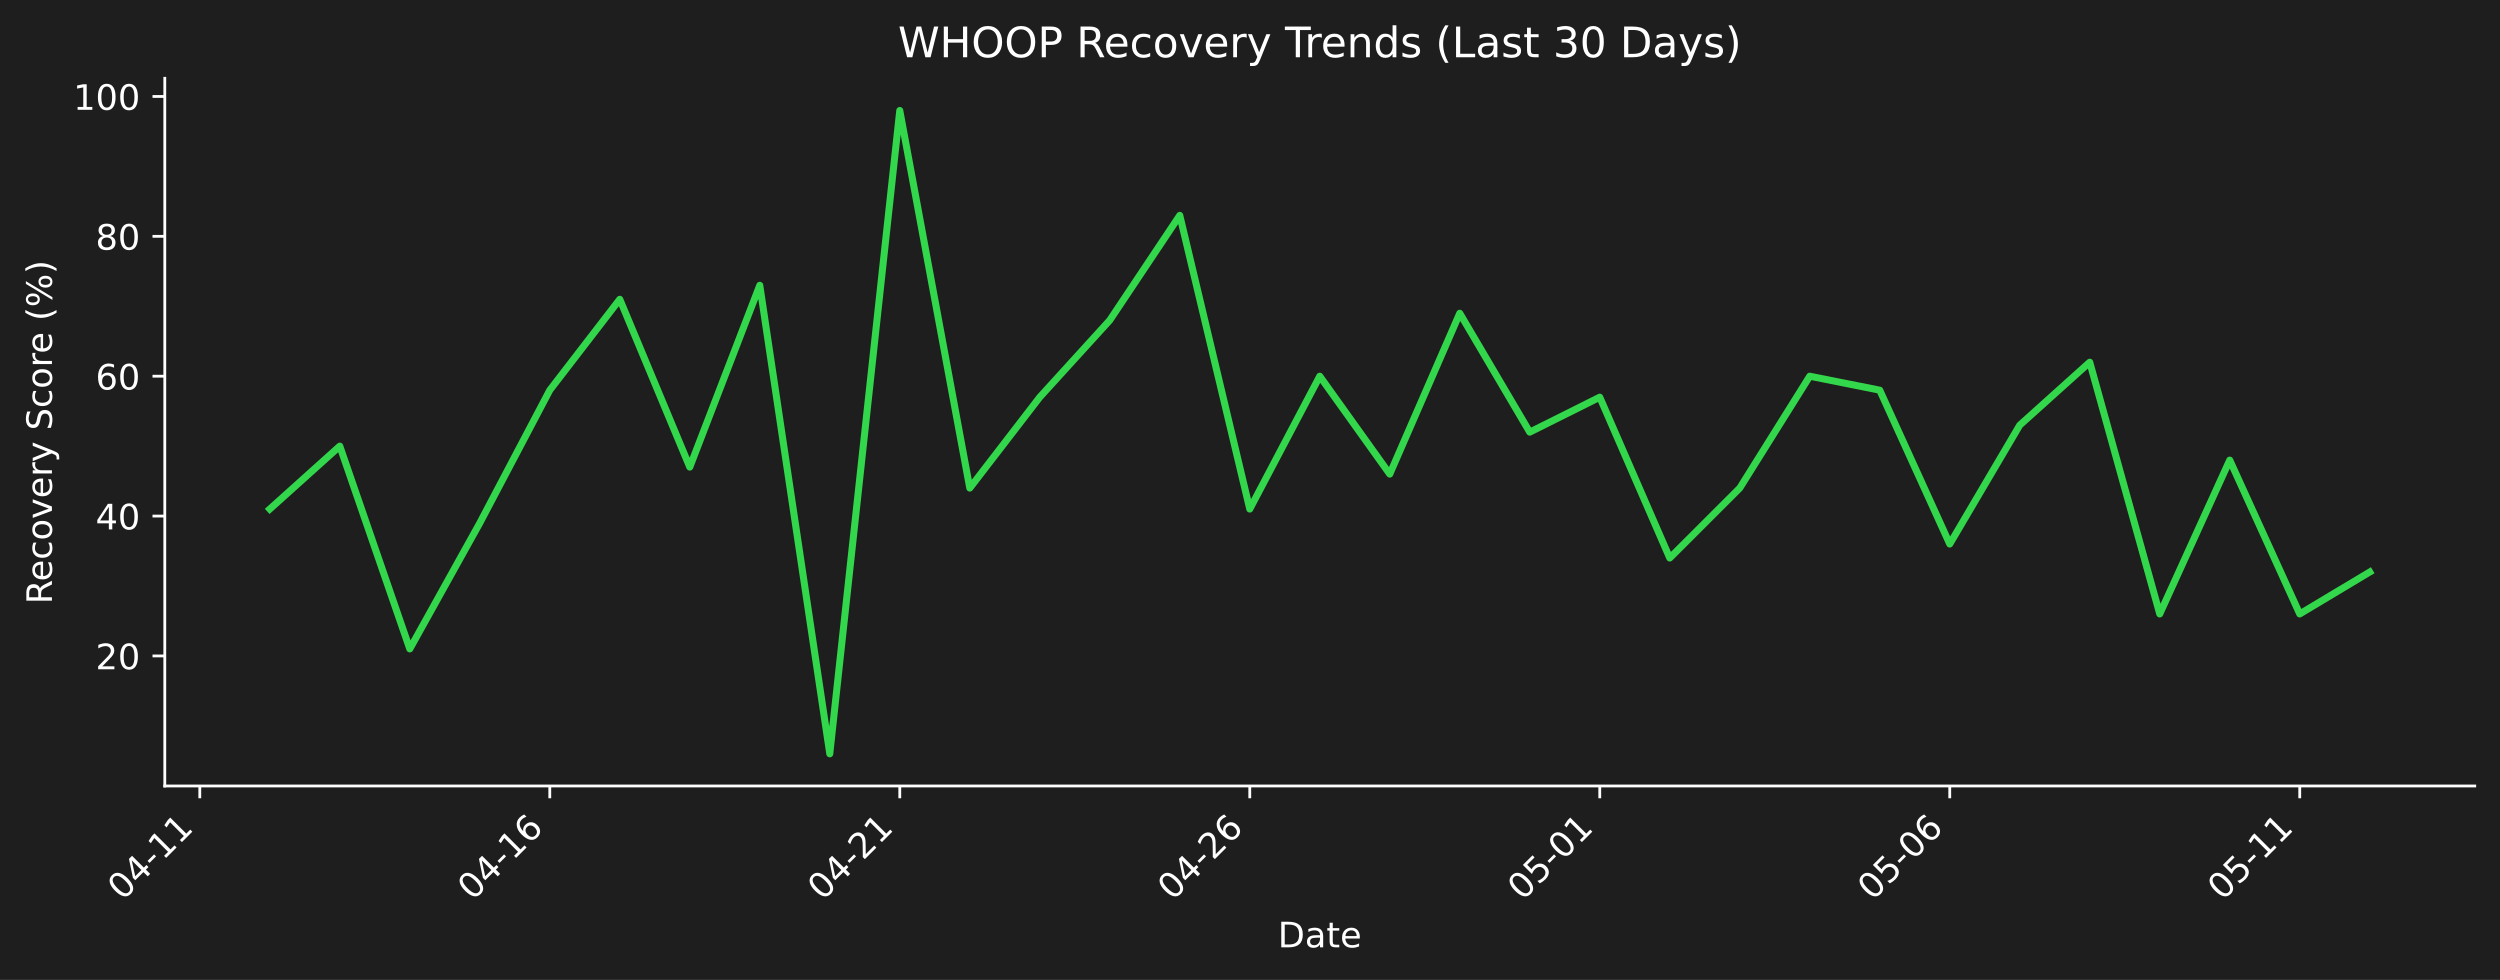
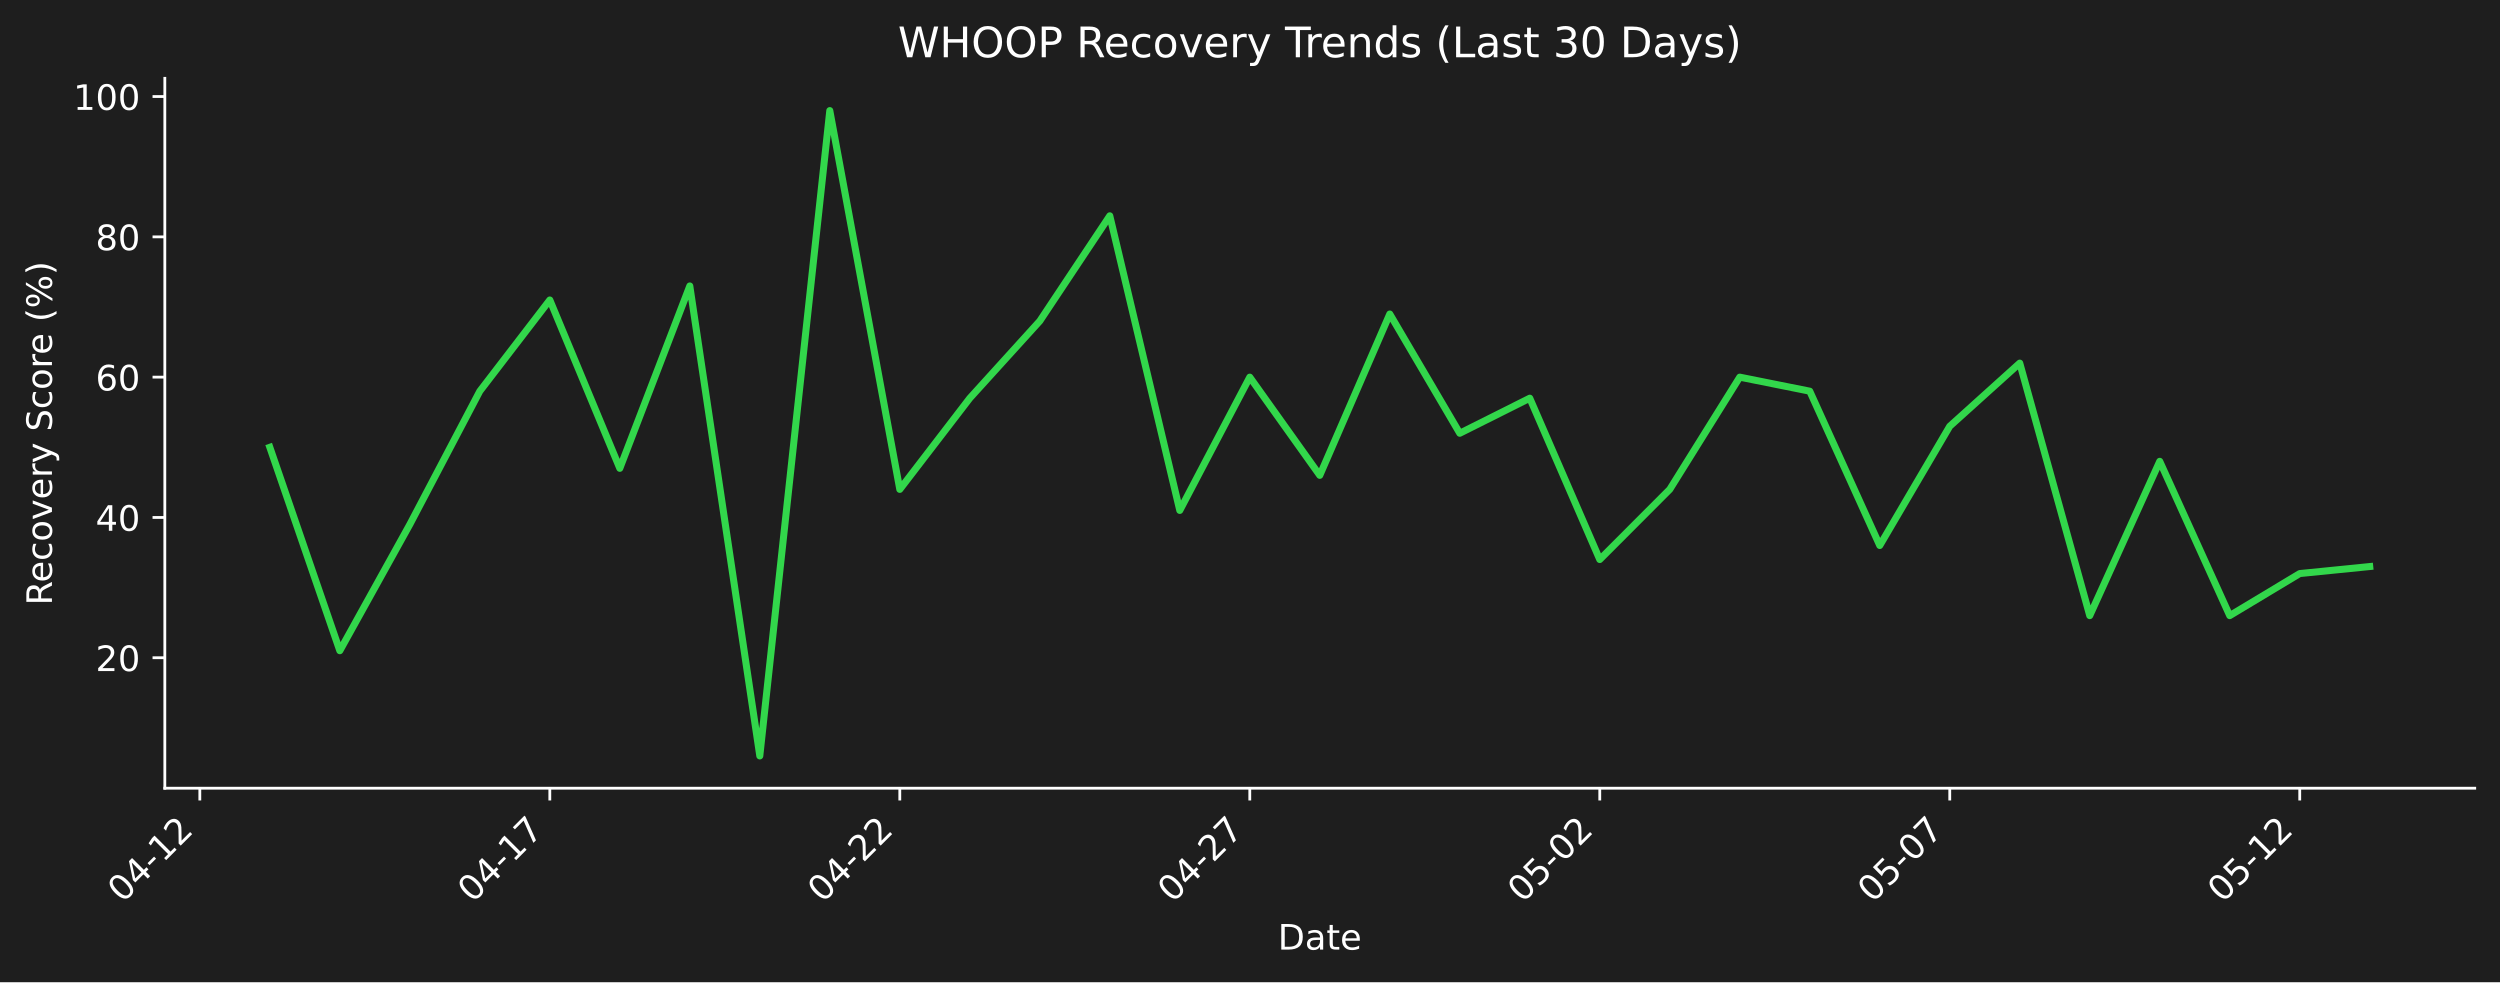
- <svg xmlns="http://www.w3.org/2000/svg" xmlns:xlink="http://www.w3.org/1999/xlink" width="712.496pt" height="279.271pt" viewBox="0 0 712.496 279.271" version="1.1">
+ <svg xmlns="http://www.w3.org/2000/svg" xmlns:xlink="http://www.w3.org/1999/xlink" width="712.361pt" height="279.863pt" viewBox="0 0 712.361 279.863" version="1.1">
  <defs>
    <style type="text/css">*{stroke-linejoin: round; stroke-linecap: butt}</style>
  </defs>
  <g id="figure_1">
    <g id="patch_1">
-       <path d="M 0 279.271  L 712.496 279.271  L 712.496 0  L 0 0  z " style="fill: #1e1e1e" />
+       <path d="M 0 279.863  L 712.361 279.863  L 712.361 0  L 0 0  z " style="fill: #1e1e1e" />
    </g>
    <g id="axes_1">
      <g id="patch_2">
-         <path d="M 46.966 224.002  L 705.296 224.002  L 705.296 22.318  L 46.966 22.318  L 46.966 224.002  z " style="fill: none" />
+         <path d="M 46.966 224.595  L 705.161 224.595  L 705.161 22.318  L 46.966 22.318  L 46.966 224.595  z " style="fill: none" />
      </g>
      <g id="matplotlib.axis_1">
        <g id="xtick_1">
          <g id="line2d_1">
            <defs>
-               <path id="m07e16ad190" d="M 0 0  L 0 3.5  " style="stroke: #ffffff; stroke-width: 0.8" />
+               <path id="mc8cf920bc6" d="M 0 0  L 0 3.5  " style="stroke: #ffffff; stroke-width: 0.8" />
            </defs>
            <g>
-               <use xlink:href="#m07e16ad190" x="56.94" y="224.002" style="fill: #ffffff; stroke: #ffffff; stroke-width: 0.8" />
+               <use xlink:href="#mc8cf920bc6" x="56.938" y="224.595" style="fill: #ffffff; stroke: #ffffff; stroke-width: 0.8" />
            </g>
          </g>
          <g id="text_1">
-             <g style="fill: #ffffff" transform="translate(34.92278 256.9221) rotate(-45) scale(0.1 -0.1)">
+             <g style="fill: #ffffff" transform="translate(34.92074 257.5148) rotate(-45) scale(0.1 -0.1)">
              <defs>
                <path id="DejaVuSans-30" d="M 2034 4250  Q 1547 4250 1301 3770  Q 1056 3291 1056 2328  Q 1056 1369 1301 889  Q 1547 409 2034 409  Q 2525 409 2770 889  Q 3016 1369 3016 2328  Q 3016 3291 2770 3770  Q 2525 4250 2034 4250  z M 2034 4750  Q 2819 4750 3233 4129  Q 3647 3509 3647 2328  Q 3647 1150 3233 529  Q 2819 -91 2034 -91  Q 1250 -91 836 529  Q 422 1150 422 2328  Q 422 3509 836 4129  Q 1250 4750 2034 4750  z " transform="scale(0.015625)" />
                <path id="DejaVuSans-34" d="M 2419 4116  L 825 1625  L 2419 1625  L 2419 4116  z M 2253 4666  L 3047 4666  L 3047 1625  L 3713 1625  L 3713 1100  L 3047 1100  L 3047 0  L 2419 0  L 2419 1100  L 313 1100  L 313 1709  L 2253 4666  z " transform="scale(0.015625)" />
                <path id="DejaVuSans-2d" d="M 313 2009  L 1997 2009  L 1997 1497  L 313 1497  L 313 2009  z " transform="scale(0.015625)" />
                <path id="DejaVuSans-31" d="M 794 531  L 1825 531  L 1825 4091  L 703 3866  L 703 4441  L 1819 4666  L 2450 4666  L 2450 531  L 3481 531  L 3481 0  L 794 0  L 794 531  z " transform="scale(0.015625)" />
+                 <path id="DejaVuSans-32" d="M 1228 531  L 3431 531  L 3431 0  L 469 0  L 469 531  Q 828 903 1448 1529  Q 2069 2156 2228 2338  Q 2531 2678 2651 2914  Q 2772 3150 2772 3378  Q 2772 3750 2511 3984  Q 2250 4219 1831 4219  Q 1534 4219 1204 4116  Q 875 4013 500 3803  L 500 4441  Q 881 4594 1212 4672  Q 1544 4750 1819 4750  Q 2544 4750 2975 4387  Q 3406 4025 3406 3419  Q 3406 3131 3298 2873  Q 3191 2616 2906 2266  Q 2828 2175 2409 1742  Q 1991 1309 1228 531  z " transform="scale(0.015625)" />
              </defs>
              <use xlink:href="#DejaVuSans-30" />
              <use xlink:href="#DejaVuSans-34" transform="translate(63.62305 0)" />
              <use xlink:href="#DejaVuSans-2d" transform="translate(127.2461 0)" />
              <use xlink:href="#DejaVuSans-31" transform="translate(163.3301 0)" />
-               <use xlink:href="#DejaVuSans-31" transform="translate(226.9531 0)" />
+               <use xlink:href="#DejaVuSans-32" transform="translate(226.9531 0)" />
            </g>
          </g>
        </g>
        <g id="xtick_2">
          <g id="line2d_2">
            <g>
-               <use xlink:href="#m07e16ad190" x="156.687" y="224.002" style="fill: #ffffff; stroke: #ffffff; stroke-width: 0.8" />
+               <use xlink:href="#mc8cf920bc6" x="156.665" y="224.595" style="fill: #ffffff; stroke: #ffffff; stroke-width: 0.8" />
            </g>
          </g>
          <g id="text_2">
-             <g style="fill: #ffffff" transform="translate(134.6698 256.9221) rotate(-45) scale(0.1 -0.1)">
-               <defs>
-                 <path id="DejaVuSans-36" d="M 2113 2584  Q 1688 2584 1439 2293  Q 1191 2003 1191 1497  Q 1191 994 1439 701  Q 1688 409 2113 409  Q 2538 409 2786 701  Q 3034 994 3034 1497  Q 3034 2003 2786 2293  Q 2538 2584 2113 2584  z M 3366 4563  L 3366 3988  Q 3128 4100 2886 4159  Q 2644 4219 2406 4219  Q 1781 4219 1451 3797  Q 1122 3375 1075 2522  Q 1259 2794 1537 2939  Q 1816 3084 2150 3084  Q 2853 3084 3261 2657  Q 3669 2231 3669 1497  Q 3669 778 3244 343  Q 2819 -91 2113 -91  Q 1303 -91 875 529  Q 447 1150 447 2328  Q 447 3434 972 4092  Q 1497 4750 2381 4750  Q 2619 4750 2861 4703  Q 3103 4656 3366 4563  z " transform="scale(0.015625)" />
+             <g style="fill: #ffffff" transform="translate(134.6473 257.5148) rotate(-45) scale(0.1 -0.1)">
+               <defs>
+                 <path id="DejaVuSans-37" d="M 525 4666  L 3525 4666  L 3525 4397  L 1831 0  L 1172 0  L 2766 4134  L 525 4134  L 525 4666  z " transform="scale(0.015625)" />
              </defs>
              <use xlink:href="#DejaVuSans-30" />
              <use xlink:href="#DejaVuSans-34" transform="translate(63.62305 0)" />
              <use xlink:href="#DejaVuSans-2d" transform="translate(127.2461 0)" />
              <use xlink:href="#DejaVuSans-31" transform="translate(163.3301 0)" />
-               <use xlink:href="#DejaVuSans-36" transform="translate(226.9531 0)" />
+               <use xlink:href="#DejaVuSans-37" transform="translate(226.9531 0)" />
            </g>
          </g>
        </g>
        <g id="xtick_3">
          <g id="line2d_3">
            <g>
-               <use xlink:href="#m07e16ad190" x="256.434" y="224.002" style="fill: #ffffff; stroke: #ffffff; stroke-width: 0.8" />
+               <use xlink:href="#mc8cf920bc6" x="256.391" y="224.595" style="fill: #ffffff; stroke: #ffffff; stroke-width: 0.8" />
            </g>
          </g>
          <g id="text_3">
-             <g style="fill: #ffffff" transform="translate(234.4167 256.9221) rotate(-45) scale(0.1 -0.1)">
-               <defs>
-                 <path id="DejaVuSans-32" d="M 1228 531  L 3431 531  L 3431 0  L 469 0  L 469 531  Q 828 903 1448 1529  Q 2069 2156 2228 2338  Q 2531 2678 2651 2914  Q 2772 3150 2772 3378  Q 2772 3750 2511 3984  Q 2250 4219 1831 4219  Q 1534 4219 1204 4116  Q 875 4013 500 3803  L 500 4441  Q 881 4594 1212 4672  Q 1544 4750 1819 4750  Q 2544 4750 2975 4387  Q 3406 4025 3406 3419  Q 3406 3131 3298 2873  Q 3191 2616 2906 2266  Q 2828 2175 2409 1742  Q 1991 1309 1228 531  z " transform="scale(0.015625)" />
-               </defs>
+             <g style="fill: #ffffff" transform="translate(234.3738 257.5148) rotate(-45) scale(0.1 -0.1)">
              <use xlink:href="#DejaVuSans-30" />
              <use xlink:href="#DejaVuSans-34" transform="translate(63.62305 0)" />
              <use xlink:href="#DejaVuSans-2d" transform="translate(127.2461 0)" />
              <use xlink:href="#DejaVuSans-32" transform="translate(163.3301 0)" />
-               <use xlink:href="#DejaVuSans-31" transform="translate(226.9531 0)" />
+               <use xlink:href="#DejaVuSans-32" transform="translate(226.9531 0)" />
            </g>
          </g>
        </g>
        <g id="xtick_4">
          <g id="line2d_4">
            <g>
-               <use xlink:href="#m07e16ad190" x="356.181" y="224.002" style="fill: #ffffff; stroke: #ffffff; stroke-width: 0.8" />
+               <use xlink:href="#mc8cf920bc6" x="356.118" y="224.595" style="fill: #ffffff; stroke: #ffffff; stroke-width: 0.8" />
            </g>
          </g>
          <g id="text_4">
-             <g style="fill: #ffffff" transform="translate(334.1637 256.9221) rotate(-45) scale(0.1 -0.1)">
+             <g style="fill: #ffffff" transform="translate(334.1003 257.5148) rotate(-45) scale(0.1 -0.1)">
              <use xlink:href="#DejaVuSans-30" />
              <use xlink:href="#DejaVuSans-34" transform="translate(63.62305 0)" />
              <use xlink:href="#DejaVuSans-2d" transform="translate(127.2461 0)" />
              <use xlink:href="#DejaVuSans-32" transform="translate(163.3301 0)" />
-               <use xlink:href="#DejaVuSans-36" transform="translate(226.9531 0)" />
+               <use xlink:href="#DejaVuSans-37" transform="translate(226.9531 0)" />
            </g>
          </g>
        </g>
        <g id="xtick_5">
          <g id="line2d_5">
            <g>
-               <use xlink:href="#m07e16ad190" x="455.928" y="224.002" style="fill: #ffffff; stroke: #ffffff; stroke-width: 0.8" />
+               <use xlink:href="#mc8cf920bc6" x="455.844" y="224.595" style="fill: #ffffff; stroke: #ffffff; stroke-width: 0.8" />
            </g>
          </g>
          <g id="text_5">
-             <g style="fill: #ffffff" transform="translate(433.9107 256.9221) rotate(-45) scale(0.1 -0.1)">
+             <g style="fill: #ffffff" transform="translate(433.8268 257.5148) rotate(-45) scale(0.1 -0.1)">
              <defs>
                <path id="DejaVuSans-35" d="M 691 4666  L 3169 4666  L 3169 4134  L 1269 4134  L 1269 2991  Q 1406 3038 1543 3061  Q 1681 3084 1819 3084  Q 2600 3084 3056 2656  Q 3513 2228 3513 1497  Q 3513 744 3044 326  Q 2575 -91 1722 -91  Q 1428 -91 1123 -41  Q 819 9 494 109  L 494 744  Q 775 591 1075 516  Q 1375 441 1709 441  Q 2250 441 2565 725  Q 2881 1009 2881 1497  Q 2881 1984 2565 2268  Q 2250 2553 1709 2553  Q 1456 2553 1204 2497  Q 953 2441 691 2322  L 691 4666  z " transform="scale(0.015625)" />
              </defs>
              <use xlink:href="#DejaVuSans-30" />
              <use xlink:href="#DejaVuSans-35" transform="translate(63.62305 0)" />
              <use xlink:href="#DejaVuSans-2d" transform="translate(127.2461 0)" />
              <use xlink:href="#DejaVuSans-30" transform="translate(163.3301 0)" />
-               <use xlink:href="#DejaVuSans-31" transform="translate(226.9531 0)" />
+               <use xlink:href="#DejaVuSans-32" transform="translate(226.9531 0)" />
            </g>
          </g>
        </g>
        <g id="xtick_6">
          <g id="line2d_6">
            <g>
-               <use xlink:href="#m07e16ad190" x="555.675" y="224.002" style="fill: #ffffff; stroke: #ffffff; stroke-width: 0.8" />
+               <use xlink:href="#mc8cf920bc6" x="555.571" y="224.595" style="fill: #ffffff; stroke: #ffffff; stroke-width: 0.8" />
            </g>
          </g>
          <g id="text_6">
-             <g style="fill: #ffffff" transform="translate(533.6576 256.9221) rotate(-45) scale(0.1 -0.1)">
+             <g style="fill: #ffffff" transform="translate(533.5533 257.5148) rotate(-45) scale(0.1 -0.1)">
              <use xlink:href="#DejaVuSans-30" />
              <use xlink:href="#DejaVuSans-35" transform="translate(63.62305 0)" />
              <use xlink:href="#DejaVuSans-2d" transform="translate(127.2461 0)" />
              <use xlink:href="#DejaVuSans-30" transform="translate(163.3301 0)" />
-               <use xlink:href="#DejaVuSans-36" transform="translate(226.9531 0)" />
+               <use xlink:href="#DejaVuSans-37" transform="translate(226.9531 0)" />
            </g>
          </g>
        </g>
        <g id="xtick_7">
          <g id="line2d_7">
            <g>
-               <use xlink:href="#m07e16ad190" x="655.422" y="224.002" style="fill: #ffffff; stroke: #ffffff; stroke-width: 0.8" />
+               <use xlink:href="#mc8cf920bc6" x="655.297" y="224.595" style="fill: #ffffff; stroke: #ffffff; stroke-width: 0.8" />
            </g>
          </g>
          <g id="text_7">
-             <g style="fill: #ffffff" transform="translate(633.4046 256.9221) rotate(-45) scale(0.1 -0.1)">
+             <g style="fill: #ffffff" transform="translate(633.2798 257.5148) rotate(-45) scale(0.1 -0.1)">
              <use xlink:href="#DejaVuSans-30" />
              <use xlink:href="#DejaVuSans-35" transform="translate(63.62305 0)" />
              <use xlink:href="#DejaVuSans-2d" transform="translate(127.2461 0)" />
              <use xlink:href="#DejaVuSans-31" transform="translate(163.3301 0)" />
-               <use xlink:href="#DejaVuSans-31" transform="translate(226.9531 0)" />
+               <use xlink:href="#DejaVuSans-32" transform="translate(226.9531 0)" />
            </g>
          </g>
        </g>
        <g id="text_8">
-           <g style="fill: #ffffff" transform="translate(364.1798 269.9911) scale(0.1 -0.1)">
+           <g style="fill: #ffffff" transform="translate(364.1123 270.5838) scale(0.1 -0.1)">
            <defs>
              <path id="DejaVuSans-44" d="M 1259 4147  L 1259 519  L 2022 519  Q 2988 519 3436 956  Q 3884 1394 3884 2338  Q 3884 3275 3436 3711  Q 2988 4147 2022 4147  L 1259 4147  z M 628 4666  L 1925 4666  Q 3281 4666 3915 4102  Q 4550 3538 4550 2338  Q 4550 1131 3912 565  Q 3275 0 1925 0  L 628 0  L 628 4666  z " transform="scale(0.015625)" />
              <path id="DejaVuSans-61" d="M 2194 1759  Q 1497 1759 1228 1600  Q 959 1441 959 1056  Q 959 750 1161 570  Q 1363 391 1709 391  Q 2188 391 2477 730  Q 2766 1069 2766 1631  L 2766 1759  L 2194 1759  z M 3341 1997  L 3341 0  L 2766 0  L 2766 531  Q 2569 213 2275 61  Q 1981 -91 1556 -91  Q 1019 -91 701 211  Q 384 513 384 1019  Q 384 1609 779 1909  Q 1175 2209 1959 2209  L 2766 2209  L 2766 2266  Q 2766 2663 2505 2880  Q 2244 3097 1772 3097  Q 1472 3097 1187 3025  Q 903 2953 641 2809  L 641 3341  Q 956 3463 1253 3523  Q 1550 3584 1831 3584  Q 2591 3584 2966 3190  Q 3341 2797 3341 1997  z " transform="scale(0.015625)" />
              <path id="DejaVuSans-74" d="M 1172 4494  L 1172 3500  L 2356 3500  L 2356 3053  L 1172 3053  L 1172 1153  Q 1172 725 1289 603  Q 1406 481 1766 481  L 2356 481  L 2356 0  L 1766 0  Q 1100 0 847 248  Q 594 497 594 1153  L 594 3053  L 172 3053  L 172 3500  L 594 3500  L 594 4494  L 1172 4494  z " transform="scale(0.015625)" />
              <path id="DejaVuSans-65" d="M 3597 1894  L 3597 1613  L 953 1613  Q 991 1019 1311 708  Q 1631 397 2203 397  Q 2534 397 2845 478  Q 3156 559 3463 722  L 3463 178  Q 3153 47 2828 -22  Q 2503 -91 2169 -91  Q 1331 -91 842 396  Q 353 884 353 1716  Q 353 2575 817 3079  Q 1281 3584 2069 3584  Q 2775 3584 3186 3129  Q 3597 2675 3597 1894  z M 3022 2063  Q 3016 2534 2758 2815  Q 2500 3097 2075 3097  Q 1594 3097 1305 2825  Q 1016 2553 972 2059  L 3022 2063  z " transform="scale(0.015625)" />
            </defs>
            <use xlink:href="#DejaVuSans-44" />
            <use xlink:href="#DejaVuSans-61" transform="translate(77.00195 0)" />
            <use xlink:href="#DejaVuSans-74" transform="translate(138.2812 0)" />
            <use xlink:href="#DejaVuSans-65" transform="translate(177.4902 0)" />
          </g>
        </g>
      </g>
      <g id="matplotlib.axis_2">
        <g id="ytick_1">
          <g id="line2d_8">
            <defs>
-               <path id="mb70e938acf" d="M 0 0  L -3.5 0  " style="stroke: #ffffff; stroke-width: 0.8" />
+               <path id="m9663bc8ad2" d="M 0 0  L -3.5 0  " style="stroke: #ffffff; stroke-width: 0.8" />
            </defs>
            <g>
-               <use xlink:href="#mb70e938acf" x="46.966" y="186.934" style="fill: #ffffff; stroke: #ffffff; stroke-width: 0.8" />
+               <use xlink:href="#m9663bc8ad2" x="46.966" y="187.418" style="fill: #ffffff; stroke: #ffffff; stroke-width: 0.8" />
            </g>
          </g>
          <g id="text_9">
-             <g style="fill: #ffffff" transform="translate(27.24063 190.733) scale(0.1 -0.1)">
+             <g style="fill: #ffffff" transform="translate(27.24063 191.2168) scale(0.1 -0.1)">
              <use xlink:href="#DejaVuSans-32" />
              <use xlink:href="#DejaVuSans-30" transform="translate(63.62305 0)" />
            </g>
          </g>
        </g>
        <g id="ytick_2">
          <g id="line2d_9">
            <g>
-               <use xlink:href="#mb70e938acf" x="46.966" y="147.075" style="fill: #ffffff; stroke: #ffffff; stroke-width: 0.8" />
+               <use xlink:href="#m9663bc8ad2" x="46.966" y="147.442" style="fill: #ffffff; stroke: #ffffff; stroke-width: 0.8" />
            </g>
          </g>
          <g id="text_10">
-             <g style="fill: #ffffff" transform="translate(27.24063 150.8745) scale(0.1 -0.1)">
+             <g style="fill: #ffffff" transform="translate(27.24063 151.2411) scale(0.1 -0.1)">
              <use xlink:href="#DejaVuSans-34" />
              <use xlink:href="#DejaVuSans-30" transform="translate(63.62305 0)" />
            </g>
          </g>
        </g>
        <g id="ytick_3">
          <g id="line2d_10">
            <g>
-               <use xlink:href="#mb70e938acf" x="46.966" y="107.217" style="fill: #ffffff; stroke: #ffffff; stroke-width: 0.8" />
+               <use xlink:href="#m9663bc8ad2" x="46.966" y="107.466" style="fill: #ffffff; stroke: #ffffff; stroke-width: 0.8" />
            </g>
          </g>
          <g id="text_11">
-             <g style="fill: #ffffff" transform="translate(27.24063 111.016) scale(0.1 -0.1)">
+             <g style="fill: #ffffff" transform="translate(27.24063 111.2655) scale(0.1 -0.1)">
+               <defs>
+                 <path id="DejaVuSans-36" d="M 2113 2584  Q 1688 2584 1439 2293  Q 1191 2003 1191 1497  Q 1191 994 1439 701  Q 1688 409 2113 409  Q 2538 409 2786 701  Q 3034 994 3034 1497  Q 3034 2003 2786 2293  Q 2538 2584 2113 2584  z M 3366 4563  L 3366 3988  Q 3128 4100 2886 4159  Q 2644 4219 2406 4219  Q 1781 4219 1451 3797  Q 1122 3375 1075 2522  Q 1259 2794 1537 2939  Q 1816 3084 2150 3084  Q 2853 3084 3261 2657  Q 3669 2231 3669 1497  Q 3669 778 3244 343  Q 2819 -91 2113 -91  Q 1303 -91 875 529  Q 447 1150 447 2328  Q 447 3434 972 4092  Q 1497 4750 2381 4750  Q 2619 4750 2861 4703  Q 3103 4656 3366 4563  z " transform="scale(0.015625)" />
+               </defs>
              <use xlink:href="#DejaVuSans-36" />
              <use xlink:href="#DejaVuSans-30" transform="translate(63.62305 0)" />
            </g>
          </g>
        </g>
        <g id="ytick_4">
          <g id="line2d_11">
            <g>
-               <use xlink:href="#mb70e938acf" x="46.966" y="67.358" style="fill: #ffffff; stroke: #ffffff; stroke-width: 0.8" />
+               <use xlink:href="#m9663bc8ad2" x="46.966" y="67.491" style="fill: #ffffff; stroke: #ffffff; stroke-width: 0.8" />
            </g>
          </g>
          <g id="text_12">
-             <g style="fill: #ffffff" transform="translate(27.24063 71.15746) scale(0.1 -0.1)">
+             <g style="fill: #ffffff" transform="translate(27.24063 71.28982) scale(0.1 -0.1)">
              <defs>
                <path id="DejaVuSans-38" d="M 2034 2216  Q 1584 2216 1326 1975  Q 1069 1734 1069 1313  Q 1069 891 1326 650  Q 1584 409 2034 409  Q 2484 409 2743 651  Q 3003 894 3003 1313  Q 3003 1734 2745 1975  Q 2488 2216 2034 2216  z M 1403 2484  Q 997 2584 770 2862  Q 544 3141 544 3541  Q 544 4100 942 4425  Q 1341 4750 2034 4750  Q 2731 4750 3128 4425  Q 3525 4100 3525 3541  Q 3525 3141 3298 2862  Q 3072 2584 2669 2484  Q 3125 2378 3379 2068  Q 3634 1759 3634 1313  Q 3634 634 3220 271  Q 2806 -91 2034 -91  Q 1263 -91 848 271  Q 434 634 434 1313  Q 434 1759 690 2068  Q 947 2378 1403 2484  z M 1172 3481  Q 1172 3119 1398 2916  Q 1625 2713 2034 2713  Q 2441 2713 2670 2916  Q 2900 3119 2900 3481  Q 2900 3844 2670 4047  Q 2441 4250 2034 4250  Q 1625 4250 1398 4047  Q 1172 3844 1172 3481  z " transform="scale(0.015625)" />
              </defs>
              <use xlink:href="#DejaVuSans-38" />
              <use xlink:href="#DejaVuSans-30" transform="translate(63.62305 0)" />
            </g>
          </g>
        </g>
        <g id="ytick_5">
          <g id="line2d_12">
            <g>
-               <use xlink:href="#mb70e938acf" x="46.966" y="27.5" style="fill: #ffffff; stroke: #ffffff; stroke-width: 0.8" />
+               <use xlink:href="#m9663bc8ad2" x="46.966" y="27.515" style="fill: #ffffff; stroke: #ffffff; stroke-width: 0.8" />
            </g>
          </g>
          <g id="text_13">
-             <g style="fill: #ffffff" transform="translate(20.87813 31.29895) scale(0.1 -0.1)">
+             <g style="fill: #ffffff" transform="translate(20.87813 31.31418) scale(0.1 -0.1)">
              <use xlink:href="#DejaVuSans-31" />
              <use xlink:href="#DejaVuSans-30" transform="translate(63.62305 0)" />
              <use xlink:href="#DejaVuSans-30" transform="translate(127.2461 0)" />
            </g>
          </g>
        </g>
        <g id="text_14">
-           <g style="fill: #ffffff" transform="translate(14.79844 172.1781) rotate(-90) scale(0.1 -0.1)">
+           <g style="fill: #ffffff" transform="translate(14.79844 172.4745) rotate(-90) scale(0.1 -0.1)">
            <defs>
              <path id="DejaVuSans-52" d="M 2841 2188  Q 3044 2119 3236 1894  Q 3428 1669 3622 1275  L 4263 0  L 3584 0  L 2988 1197  Q 2756 1666 2539 1819  Q 2322 1972 1947 1972  L 1259 1972  L 1259 0  L 628 0  L 628 4666  L 2053 4666  Q 2853 4666 3247 4331  Q 3641 3997 3641 3322  Q 3641 2881 3436 2590  Q 3231 2300 2841 2188  z M 1259 4147  L 1259 2491  L 2053 2491  Q 2509 2491 2742 2702  Q 2975 2913 2975 3322  Q 2975 3731 2742 3939  Q 2509 4147 2053 4147  L 1259 4147  z " transform="scale(0.015625)" />
              <path id="DejaVuSans-63" d="M 3122 3366  L 3122 2828  Q 2878 2963 2633 3030  Q 2388 3097 2138 3097  Q 1578 3097 1268 2742  Q 959 2388 959 1747  Q 959 1106 1268 751  Q 1578 397 2138 397  Q 2388 397 2633 464  Q 2878 531 3122 666  L 3122 134  Q 2881 22 2623 -34  Q 2366 -91 2075 -91  Q 1284 -91 818 406  Q 353 903 353 1747  Q 353 2603 823 3093  Q 1294 3584 2113 3584  Q 2378 3584 2631 3529  Q 2884 3475 3122 3366  z " transform="scale(0.015625)" />
              <path id="DejaVuSans-6f" d="M 1959 3097  Q 1497 3097 1228 2736  Q 959 2375 959 1747  Q 959 1119 1226 758  Q 1494 397 1959 397  Q 2419 397 2687 759  Q 2956 1122 2956 1747  Q 2956 2369 2687 2733  Q 2419 3097 1959 3097  z M 1959 3584  Q 2709 3584 3137 3096  Q 3566 2609 3566 1747  Q 3566 888 3137 398  Q 2709 -91 1959 -91  Q 1206 -91 779 398  Q 353 888 353 1747  Q 353 2609 779 3096  Q 1206 3584 1959 3584  z " transform="scale(0.015625)" />
              <path id="DejaVuSans-76" d="M 191 3500  L 800 3500  L 1894 563  L 2988 3500  L 3597 3500  L 2284 0  L 1503 0  L 191 3500  z " transform="scale(0.015625)" />
              <path id="DejaVuSans-72" d="M 2631 2963  Q 2534 3019 2420 3045  Q 2306 3072 2169 3072  Q 1681 3072 1420 2755  Q 1159 2438 1159 1844  L 1159 0  L 581 0  L 581 3500  L 1159 3500  L 1159 2956  Q 1341 3275 1631 3429  Q 1922 3584 2338 3584  Q 2397 3584 2469 3576  Q 2541 3569 2628 3553  L 2631 2963  z " transform="scale(0.015625)" />
              <path id="DejaVuSans-79" d="M 2059 -325  Q 1816 -950 1584 -1140  Q 1353 -1331 966 -1331  L 506 -1331  L 506 -850  L 844 -850  Q 1081 -850 1212 -737  Q 1344 -625 1503 -206  L 1606 56  L 191 3500  L 800 3500  L 1894 763  L 2988 3500  L 3597 3500  L 2059 -325  z " transform="scale(0.015625)" />
              <path id="DejaVuSans-20" transform="scale(0.015625)" />
              <path id="DejaVuSans-53" d="M 3425 4513  L 3425 3897  Q 3066 4069 2747 4153  Q 2428 4238 2131 4238  Q 1616 4238 1336 4038  Q 1056 3838 1056 3469  Q 1056 3159 1242 3001  Q 1428 2844 1947 2747  L 2328 2669  Q 3034 2534 3370 2195  Q 3706 1856 3706 1288  Q 3706 609 3251 259  Q 2797 -91 1919 -91  Q 1588 -91 1214 -16  Q 841 59 441 206  L 441 856  Q 825 641 1194 531  Q 1563 422 1919 422  Q 2459 422 2753 634  Q 3047 847 3047 1241  Q 3047 1584 2836 1778  Q 2625 1972 2144 2069  L 1759 2144  Q 1053 2284 737 2584  Q 422 2884 422 3419  Q 422 4038 858 4394  Q 1294 4750 2059 4750  Q 2388 4750 2728 4690  Q 3069 4631 3425 4513  z " transform="scale(0.015625)" />
              <path id="DejaVuSans-28" d="M 1984 4856  Q 1566 4138 1362 3434  Q 1159 2731 1159 2009  Q 1159 1288 1364 580  Q 1569 -128 1984 -844  L 1484 -844  Q 1016 -109 783 600  Q 550 1309 550 2009  Q 550 2706 781 3412  Q 1013 4119 1484 4856  L 1984 4856  z " transform="scale(0.015625)" />
              <path id="DejaVuSans-25" d="M 4653 2053  Q 4381 2053 4226 1822  Q 4072 1591 4072 1178  Q 4072 772 4226 539  Q 4381 306 4653 306  Q 4919 306 5073 539  Q 5228 772 5228 1178  Q 5228 1588 5073 1820  Q 4919 2053 4653 2053  z M 4653 2450  Q 5147 2450 5437 2106  Q 5728 1763 5728 1178  Q 5728 594 5436 251  Q 5144 -91 4653 -91  Q 4153 -91 3862 251  Q 3572 594 3572 1178  Q 3572 1766 3864 2108  Q 4156 2450 4653 2450  z M 1428 4353  Q 1159 4353 1004 4120  Q 850 3888 850 3481  Q 850 3069 1003 2837  Q 1156 2606 1428 2606  Q 1700 2606 1854 2837  Q 2009 3069 2009 3481  Q 2009 3884 1853 4118  Q 1697 4353 1428 4353  z M 4250 4750  L 4750 4750  L 1831 -91  L 1331 -91  L 4250 4750  z M 1428 4750  Q 1922 4750 2215 4408  Q 2509 4066 2509 3481  Q 2509 2891 2217 2550  Q 1925 2209 1428 2209  Q 931 2209 642 2551  Q 353 2894 353 3481  Q 353 4063 643 4406  Q 934 4750 1428 4750  z " transform="scale(0.015625)" />
              <path id="DejaVuSans-29" d="M 513 4856  L 1013 4856  Q 1481 4119 1714 3412  Q 1947 2706 1947 2009  Q 1947 1309 1714 600  Q 1481 -109 1013 -844  L 513 -844  Q 928 -128 1133 580  Q 1338 1288 1338 2009  Q 1338 2731 1133 3434  Q 928 4138 513 4856  z " transform="scale(0.015625)" />
            </defs>
            <use xlink:href="#DejaVuSans-52" />
            <use xlink:href="#DejaVuSans-65" transform="translate(64.98242 0)" />
            <use xlink:href="#DejaVuSans-63" transform="translate(126.5059 0)" />
            <use xlink:href="#DejaVuSans-6f" transform="translate(181.4863 0)" />
            <use xlink:href="#DejaVuSans-76" transform="translate(242.668 0)" />
            <use xlink:href="#DejaVuSans-65" transform="translate(301.8477 0)" />
            <use xlink:href="#DejaVuSans-72" transform="translate(363.3711 0)" />
            <use xlink:href="#DejaVuSans-79" transform="translate(404.4844 0)" />
            <use xlink:href="#DejaVuSans-20" transform="translate(463.6641 0)" />
            <use xlink:href="#DejaVuSans-53" transform="translate(495.4512 0)" />
            <use xlink:href="#DejaVuSans-63" transform="translate(558.9277 0)" />
            <use xlink:href="#DejaVuSans-6f" transform="translate(613.9082 0)" />
            <use xlink:href="#DejaVuSans-72" transform="translate(675.0898 0)" />
            <use xlink:href="#DejaVuSans-65" transform="translate(713.9531 0)" />
            <use xlink:href="#DejaVuSans-20" transform="translate(775.4766 0)" />
            <use xlink:href="#DejaVuSans-28" transform="translate(807.2637 0)" />
            <use xlink:href="#DejaVuSans-25" transform="translate(846.2773 0)" />
            <use xlink:href="#DejaVuSans-29" transform="translate(941.2969 0)" />
          </g>
        </g>
      </g>
      <g id="line2d_13">
-         <path d="M 76.89 145.082  L 96.839 127.146  L 116.789 184.941  L 136.738 149.068  L 156.687 111.203  L 176.637 85.295  L 196.586 133.125  L 216.535 81.309  L 236.485 214.835  L 256.434 31.486  L 276.384 139.104  L 296.333 113.196  L 316.282 91.273  L 336.232 61.379  L 356.181 145.082  L 376.131 107.217  L 396.08 135.118  L 416.029 89.28  L 435.979 123.16  L 455.928 113.196  L 475.878 159.033  L 495.827 139.104  L 515.776 107.217  L 535.726 111.203  L 555.675 155.047  L 575.625 121.167  L 595.574 103.231  L 615.523 174.976  L 635.473 131.132  L 655.422 174.976  L 675.372 163.019  " clip-path="url(#pc28d5b757d)" style="fill: none; stroke: #32d74b; stroke-width: 2; stroke-linecap: square" />
+         <path d="M 76.884 127.454  L 96.829 185.419  L 116.774 149.441  L 136.719 111.464  L 156.665 85.48  L 176.61 133.45  L 196.555 81.482  L 216.501 215.4  L 236.446 31.513  L 256.391 139.447  L 276.337 113.463  L 296.282 91.476  L 316.227 61.494  L 336.173 145.443  L 356.118 107.466  L 376.063 135.449  L 396.008 89.477  L 415.954 123.457  L 435.899 113.463  L 455.844 159.435  L 475.79 139.447  L 495.735 107.466  L 515.68 111.464  L 535.626 155.437  L 555.571 121.458  L 575.516 103.469  L 595.461 175.425  L 615.407 131.452  L 635.352 175.425  L 655.297 163.432  L 675.243 161.433  " clip-path="url(#p6bee74773d)" style="fill: none; stroke: #32d74b; stroke-width: 2; stroke-linecap: square" />
      </g>
      <g id="patch_3">
-         <path d="M 46.966 224.002  L 46.966 22.318  " style="fill: none; stroke: #ffffff; stroke-width: 0.8; stroke-linejoin: miter; stroke-linecap: square" />
+         <path d="M 46.966 224.595  L 46.966 22.318  " style="fill: none; stroke: #ffffff; stroke-width: 0.8; stroke-linejoin: miter; stroke-linecap: square" />
      </g>
      <g id="patch_4">
-         <path d="M 46.966 224.002  L 705.296 224.002  " style="fill: none; stroke: #ffffff; stroke-width: 0.8; stroke-linejoin: miter; stroke-linecap: square" />
+         <path d="M 46.966 224.595  L 705.161 224.595  " style="fill: none; stroke: #ffffff; stroke-width: 0.8; stroke-linejoin: miter; stroke-linecap: square" />
      </g>
      <g id="text_15">
-         <g style="fill: #ffffff" transform="translate(255.9366 16.31812) scale(0.12 -0.12)">
+         <g style="fill: #ffffff" transform="translate(255.8691 16.31812) scale(0.12 -0.12)">
          <defs>
            <path id="DejaVuSans-57" d="M 213 4666  L 850 4666  L 1831 722  L 2809 4666  L 3519 4666  L 4500 722  L 5478 4666  L 6119 4666  L 4947 0  L 4153 0  L 3169 4050  L 2175 0  L 1381 0  L 213 4666  z " transform="scale(0.015625)" />
            <path id="DejaVuSans-48" d="M 628 4666  L 1259 4666  L 1259 2753  L 3553 2753  L 3553 4666  L 4184 4666  L 4184 0  L 3553 0  L 3553 2222  L 1259 2222  L 1259 0  L 628 0  L 628 4666  z " transform="scale(0.015625)" />
            <path id="DejaVuSans-4f" d="M 2522 4238  Q 1834 4238 1429 3725  Q 1025 3213 1025 2328  Q 1025 1447 1429 934  Q 1834 422 2522 422  Q 3209 422 3611 934  Q 4013 1447 4013 2328  Q 4013 3213 3611 3725  Q 3209 4238 2522 4238  z M 2522 4750  Q 3503 4750 4090 4092  Q 4678 3434 4678 2328  Q 4678 1225 4090 567  Q 3503 -91 2522 -91  Q 1538 -91 948 565  Q 359 1222 359 2328  Q 359 3434 948 4092  Q 1538 4750 2522 4750  z " transform="scale(0.015625)" />
            <path id="DejaVuSans-50" d="M 1259 4147  L 1259 2394  L 2053 2394  Q 2494 2394 2734 2622  Q 2975 2850 2975 3272  Q 2975 3691 2734 3919  Q 2494 4147 2053 4147  L 1259 4147  z M 628 4666  L 2053 4666  Q 2838 4666 3239 4311  Q 3641 3956 3641 3272  Q 3641 2581 3239 2228  Q 2838 1875 2053 1875  L 1259 1875  L 1259 0  L 628 0  L 628 4666  z " transform="scale(0.015625)" />
            <path id="DejaVuSans-54" d="M -19 4666  L 3928 4666  L 3928 4134  L 2272 4134  L 2272 0  L 1638 0  L 1638 4134  L -19 4134  L -19 4666  z " transform="scale(0.015625)" />
            <path id="DejaVuSans-6e" d="M 3513 2113  L 3513 0  L 2938 0  L 2938 2094  Q 2938 2591 2744 2837  Q 2550 3084 2163 3084  Q 1697 3084 1428 2787  Q 1159 2491 1159 1978  L 1159 0  L 581 0  L 581 3500  L 1159 3500  L 1159 2956  Q 1366 3272 1645 3428  Q 1925 3584 2291 3584  Q 2894 3584 3203 3211  Q 3513 2838 3513 2113  z " transform="scale(0.015625)" />
            <path id="DejaVuSans-64" d="M 2906 2969  L 2906 4863  L 3481 4863  L 3481 0  L 2906 0  L 2906 525  Q 2725 213 2448 61  Q 2172 -91 1784 -91  Q 1150 -91 751 415  Q 353 922 353 1747  Q 353 2572 751 3078  Q 1150 3584 1784 3584  Q 2172 3584 2448 3432  Q 2725 3281 2906 2969  z M 947 1747  Q 947 1113 1208 752  Q 1469 391 1925 391  Q 2381 391 2643 752  Q 2906 1113 2906 1747  Q 2906 2381 2643 2742  Q 2381 3103 1925 3103  Q 1469 3103 1208 2742  Q 947 2381 947 1747  z " transform="scale(0.015625)" />
            <path id="DejaVuSans-73" d="M 2834 3397  L 2834 2853  Q 2591 2978 2328 3040  Q 2066 3103 1784 3103  Q 1356 3103 1142 2972  Q 928 2841 928 2578  Q 928 2378 1081 2264  Q 1234 2150 1697 2047  L 1894 2003  Q 2506 1872 2764 1633  Q 3022 1394 3022 966  Q 3022 478 2636 193  Q 2250 -91 1575 -91  Q 1294 -91 989 -36  Q 684 19 347 128  L 347 722  Q 666 556 975 473  Q 1284 391 1588 391  Q 1994 391 2212 530  Q 2431 669 2431 922  Q 2431 1156 2273 1281  Q 2116 1406 1581 1522  L 1381 1569  Q 847 1681 609 1914  Q 372 2147 372 2553  Q 372 3047 722 3315  Q 1072 3584 1716 3584  Q 2034 3584 2315 3537  Q 2597 3491 2834 3397  z " transform="scale(0.015625)" />
            <path id="DejaVuSans-4c" d="M 628 4666  L 1259 4666  L 1259 531  L 3531 531  L 3531 0  L 628 0  L 628 4666  z " transform="scale(0.015625)" />
            <path id="DejaVuSans-33" d="M 2597 2516  Q 3050 2419 3304 2112  Q 3559 1806 3559 1356  Q 3559 666 3084 287  Q 2609 -91 1734 -91  Q 1441 -91 1130 -33  Q 819 25 488 141  L 488 750  Q 750 597 1062 519  Q 1375 441 1716 441  Q 2309 441 2620 675  Q 2931 909 2931 1356  Q 2931 1769 2642 2001  Q 2353 2234 1838 2234  L 1294 2234  L 1294 2753  L 1863 2753  Q 2328 2753 2575 2939  Q 2822 3125 2822 3475  Q 2822 3834 2567 4026  Q 2313 4219 1838 4219  Q 1578 4219 1281 4162  Q 984 4106 628 3988  L 628 4550  Q 988 4650 1302 4700  Q 1616 4750 1894 4750  Q 2613 4750 3031 4423  Q 3450 4097 3450 3541  Q 3450 3153 3228 2886  Q 3006 2619 2597 2516  z " transform="scale(0.015625)" />
          </defs>
          <use xlink:href="#DejaVuSans-57" />
          <use xlink:href="#DejaVuSans-48" transform="translate(98.87695 0)" />
          <use xlink:href="#DejaVuSans-4f" transform="translate(174.0723 0)" />
          <use xlink:href="#DejaVuSans-4f" transform="translate(252.7832 0)" />
          <use xlink:href="#DejaVuSans-50" transform="translate(331.4941 0)" />
          <use xlink:href="#DejaVuSans-20" transform="translate(391.7969 0)" />
          <use xlink:href="#DejaVuSans-52" transform="translate(423.584 0)" />
          <use xlink:href="#DejaVuSans-65" transform="translate(488.5664 0)" />
          <use xlink:href="#DejaVuSans-63" transform="translate(550.0898 0)" />
          <use xlink:href="#DejaVuSans-6f" transform="translate(605.0703 0)" />
          <use xlink:href="#DejaVuSans-76" transform="translate(666.252 0)" />
          <use xlink:href="#DejaVuSans-65" transform="translate(725.4316 0)" />
          <use xlink:href="#DejaVuSans-72" transform="translate(786.9551 0)" />
          <use xlink:href="#DejaVuSans-79" transform="translate(828.0684 0)" />
          <use xlink:href="#DejaVuSans-20" transform="translate(887.248 0)" />
          <use xlink:href="#DejaVuSans-54" transform="translate(919.0352 0)" />
          <use xlink:href="#DejaVuSans-72" transform="translate(965.3691 0)" />
          <use xlink:href="#DejaVuSans-65" transform="translate(1004.232 0)" />
          <use xlink:href="#DejaVuSans-6e" transform="translate(1065.756 0)" />
          <use xlink:href="#DejaVuSans-64" transform="translate(1129.135 0)" />
          <use xlink:href="#DejaVuSans-73" transform="translate(1192.611 0)" />
          <use xlink:href="#DejaVuSans-20" transform="translate(1244.711 0)" />
          <use xlink:href="#DejaVuSans-28" transform="translate(1276.498 0)" />
          <use xlink:href="#DejaVuSans-4c" transform="translate(1315.512 0)" />
          <use xlink:href="#DejaVuSans-61" transform="translate(1371.225 0)" />
          <use xlink:href="#DejaVuSans-73" transform="translate(1432.504 0)" />
          <use xlink:href="#DejaVuSans-74" transform="translate(1484.604 0)" />
          <use xlink:href="#DejaVuSans-20" transform="translate(1523.812 0)" />
          <use xlink:href="#DejaVuSans-33" transform="translate(1555.6 0)" />
          <use xlink:href="#DejaVuSans-30" transform="translate(1619.223 0)" />
          <use xlink:href="#DejaVuSans-20" transform="translate(1682.846 0)" />
          <use xlink:href="#DejaVuSans-44" transform="translate(1714.633 0)" />
          <use xlink:href="#DejaVuSans-61" transform="translate(1791.635 0)" />
          <use xlink:href="#DejaVuSans-79" transform="translate(1852.914 0)" />
          <use xlink:href="#DejaVuSans-73" transform="translate(1912.094 0)" />
          <use xlink:href="#DejaVuSans-29" transform="translate(1964.193 0)" />
        </g>
      </g>
    </g>
  </g>
  <defs>
-     <clipPath id="pc28d5b757d">
-       <rect x="46.966" y="22.318" width="658.33" height="201.684" />
+     <clipPath id="p6bee74773d">
+       <rect x="46.966" y="22.318" width="658.195" height="202.277" />
    </clipPath>
  </defs>
</svg>
